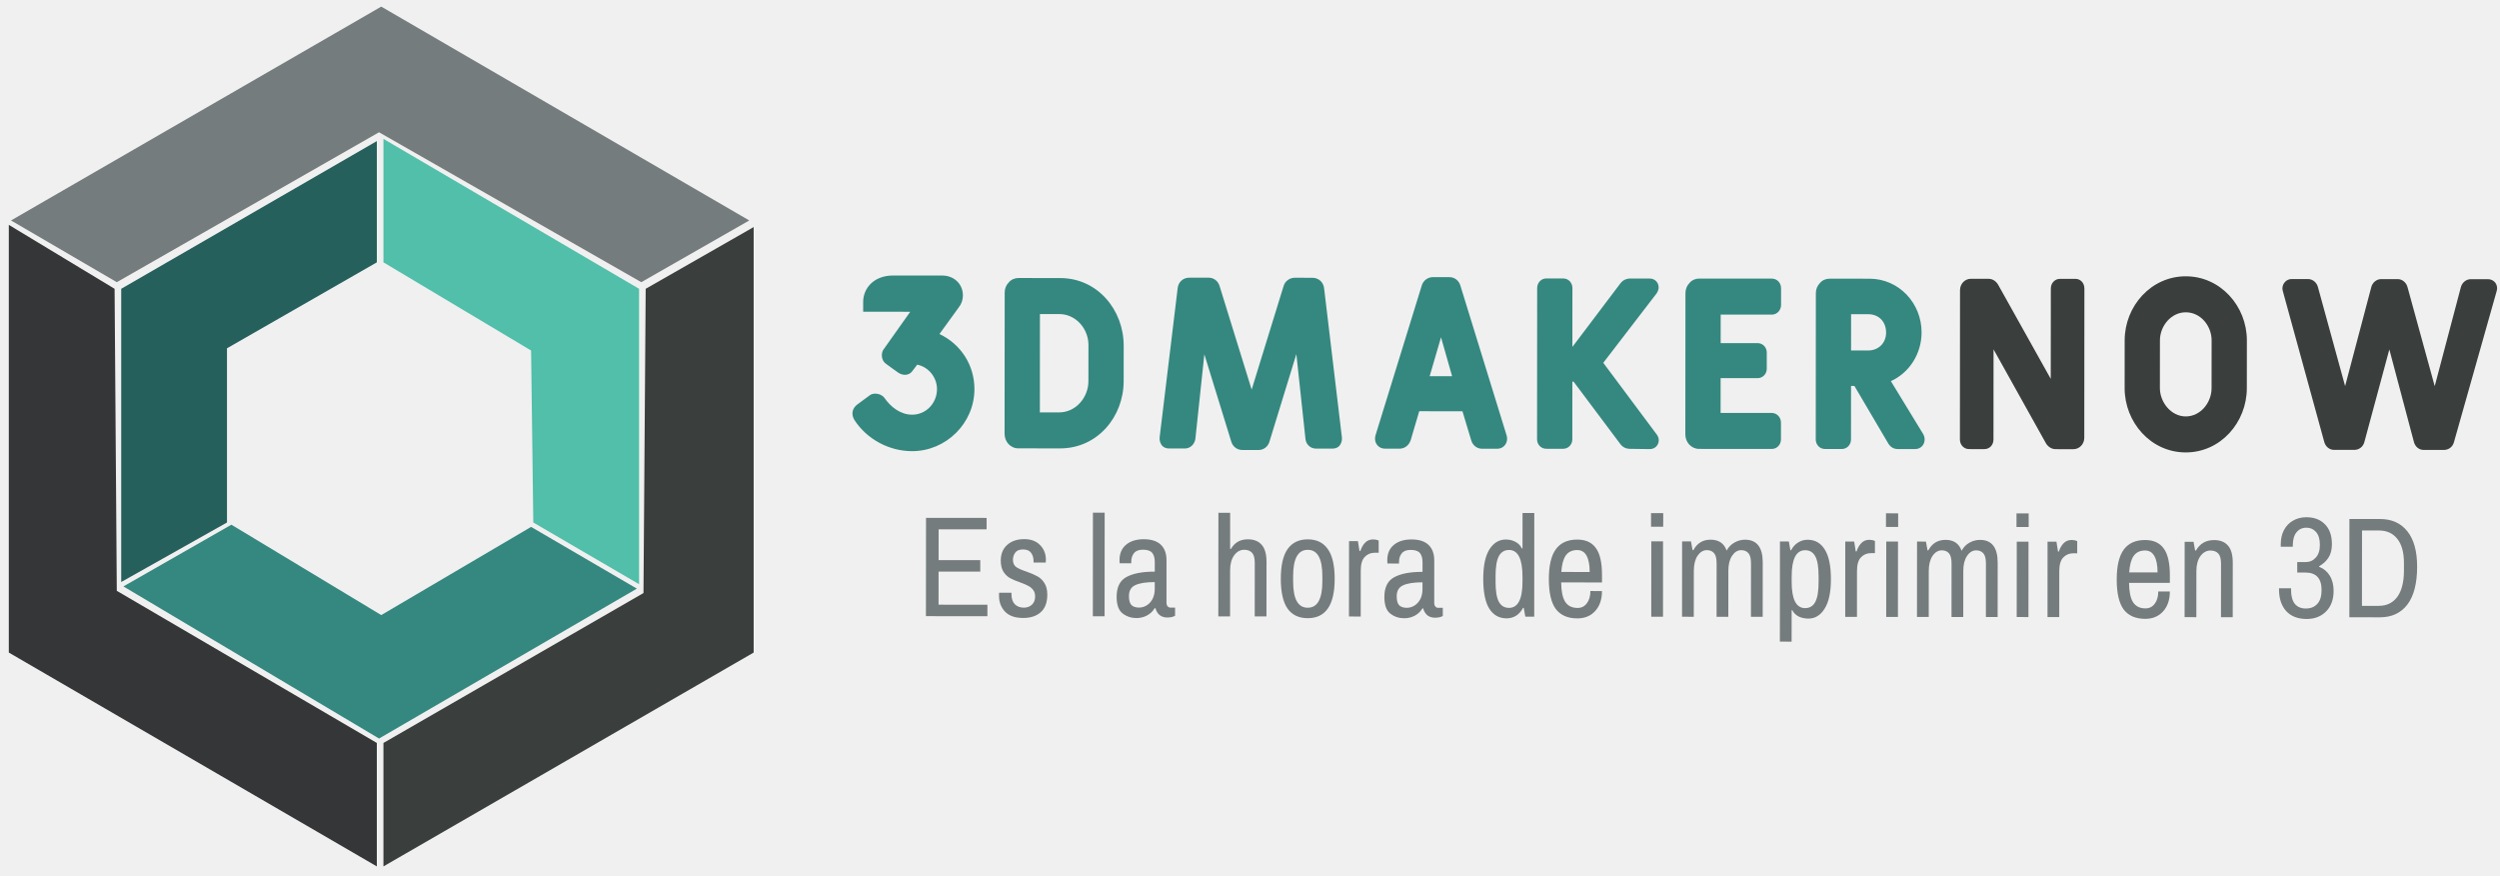
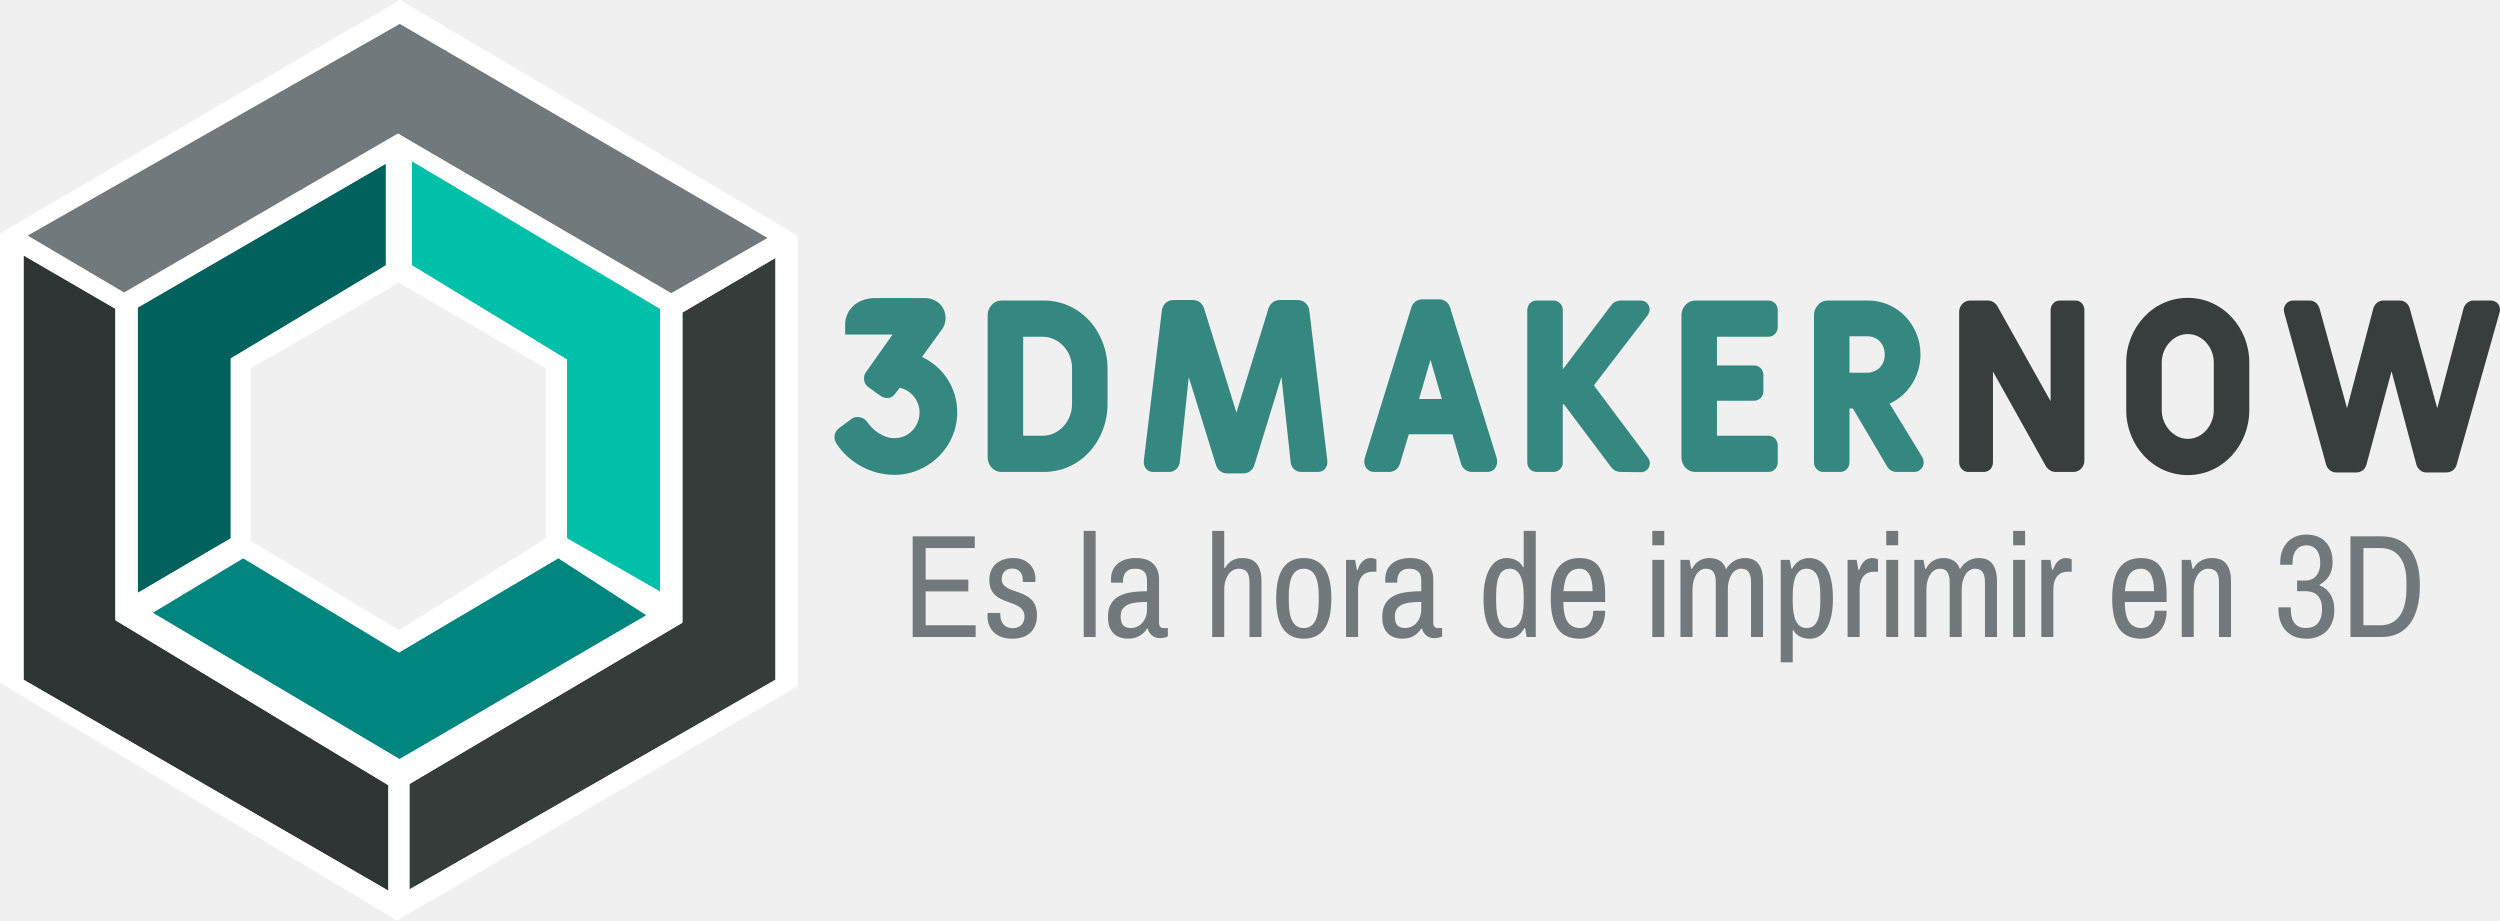
- <svg xmlns="http://www.w3.org/2000/svg" version="1.2" baseProfile="tiny-ps" width="1134" height="397">
-   <style />
-   <path id="3DMakerNow" fill="#35887f" aria-label="3DMakerNow" d="M434.97 139.57c1.32-1.64 1.98-3.5 1.98-5.59 0-5.26-4.16-8.99-9.31-8.99l-22.35-.02c-8.99 0-13.6 6.02-13.6 11.94v4.49l21.36.02-11.95 16.86c-1.32 1.54-1.43 5.04.87 6.69 2.19 1.64 5.8 4.17 5.8 4.17.66.44 1.76.88 2.85.88 1.21 0 2.52-.44 3.51-1.86l2.08-2.74c5.15.99 8.99 5.81 8.98 11.07 0 6.25-4.83 11.62-11.3 11.61-5.26 0-9.75-3.51-12.59-7.68-.99-1.21-2.52-1.86-4.05-1.87-.99 0-1.98.22-2.74.88l-5.49 4.05c-2.19 1.64-2.96 4.27-1.32 7.01 5.69 8.77 15.77 14.15 26.18 14.16 15.34.01 28.28-12.58 28.3-28.14.01-10.85-6.12-20.39-15.87-25zm74.94 17.27c.02-16.33-11.92-30.7-28.79-30.71l-18.96-.02c-1.64 0-3.29.66-4.38 1.97-1.21 1.21-1.87 2.85-1.87 4.6l-.05 64.11c0 3.51 2.62 6.58 6.24 6.58l18.96.02c16.87.01 28.83-14.23 28.84-30.55zm-16.01 16.09c0 7.34-5.71 14.13-13.27 14.13l-8.76-.01.03-44.6 8.77.01c7.56 0 13.25 6.69 13.25 14.03zm64.85 27.45c.66 2.19 2.63 3.73 4.93 3.73l7.45.01c2.31 0 4.28-1.54 4.94-3.84l12.19-39.66 4.14 38.47c.22 2.52 2.3 4.39 4.71 4.39h7.56c1.31.01 2.41-.43 3.18-1.31.76-.98 1.2-2.19 1.1-3.61l-8.06-67.51c-.22-2.96-2.41-5.05-5.37-5.05l-8-.01c-2.3 0-4.38 1.53-5.04 3.73l-14.5 47-14.54-46.92c-.65-2.3-2.63-3.84-4.93-3.84h-8.87c-2.85-.01-5.05 2.07-5.27 5.03l-8.16 67.5c-.11 1.43.33 2.63 1.09 3.62.77.88 1.86 1.31 3.18 1.32h7.23c2.3 0 4.28-1.75 4.72-4.27l4.08-38.46zm103.95-70.82c-.66-2.3-2.63-3.84-4.93-3.84l-7.56-.01c-2.3 0-4.39 1.54-5.05 3.84l-20.98 67.92c-.11.44-.22.88-.22 1.54 0 2.52 1.97 4.49 4.38 4.49l6.79.01c2.3 0 4.28-1.53 5.05-3.94l3.84-13.04 19.62.02 3.93 13.04c.66 2.41 2.63 3.95 4.93 3.95h7.01c2.41.01 4.39-1.97 4.39-4.49 0-.65-.11-1.09-.22-1.53zm-3.76 41.09l-10.19-.01 5.16-17.64zm50.38 32.92c2.3 0 4.17-1.86 4.17-4.27l.02-26.19h.55l21.12 28.18c1.1 1.53 2.63 2.3 4.49 2.3l8.99.12c2.3 0 4.06-1.75 4.06-4.05 0-.88-.33-1.76-.88-2.52l-24.3-32.57 24.24-31.54c.55-.88.88-1.75.88-2.63.01-2.3-1.75-4.06-4.05-4.06l-8.76-.01c-1.87 0-3.51.77-4.61 2.3l-21.61 28.59h-.11l.02-26.52c0-2.52-1.86-4.39-4.16-4.39l-7.67-.01c-2.3 0-4.17 1.86-4.17 4.38l-.05 68.6c0 2.41 1.86 4.28 4.16 4.28zm94.73-60.86c2.3 0 4.16-1.97 4.17-4.38v-7.56c0-2.52-1.86-4.38-4.16-4.39l-32.98-.02c-1.65 0-3.29.65-4.39 1.97-1.2 1.2-1.86 2.85-1.86 4.6l-.06 64.11c0 3.5 2.63 6.57 6.25 6.58l32.98.02c2.3 0 4.17-1.86 4.17-4.38v-7.56c.01-2.41-1.86-4.38-4.16-4.39l-23.23-.01.01-15.78 16.77.01c2.3 0 4.17-1.86 4.17-4.27v-7.34c.01-2.42-1.86-4.28-4.16-4.28l-16.76-.01.01-12.94zm67.93 8.06c.01-13.26-10.28-24.34-23.65-24.35l-18.08-.01c-1.64-.01-3.29.65-4.38 1.96-1.21 1.21-1.87 2.85-1.87 4.61l-.05 66.29c0 2.52 1.86 4.39 4.16 4.39l7.67.01c2.3 0 4.17-1.86 4.17-4.38l.02-24.22h1.53l15.43 26.2c.99 1.54 2.41 2.42 4.27 2.42h7.89c2.41.01 4.28-1.86 4.28-4.38 0-.76-.22-1.64-.66-2.41l-14.66-24.01c8.44-3.83 13.93-12.48 13.93-22.12zm-24.21-8.24c4.93 0 8.11 3.51 8.11 8.33-.01 4.71-3.41 8.11-8.12 8.11l-7.78-.01.01-16.44z" />
-   <path id="3DMakerNow" fill="#3a3e3d" aria-label="3DMakerNow" d="M928.49 201.22c1.09 1.64 2.63 2.52 4.38 2.52l8 .01c2.74 0 4.93-2.3 4.94-5.15l.05-67.72c0-2.52-1.75-4.38-4.05-4.39h-7.02c-2.3 0-4.16 1.86-4.16 4.38l-.04 40.98-23.96-42.86c-1.09-1.65-2.52-2.53-4.38-2.53h-7.89c-2.74-.01-4.93 2.29-4.94 5.14l-.05 67.73c0 2.52 1.86 4.38 4.16 4.38l6.9.01c2.41 0 4.17-1.86 4.17-4.38l.03-40.88zm91.1-46.83c.01-15.45-11.92-29.05-27.7-29.06-15.78-.02-27.74 13.56-27.75 29.02l-.02 21.69c-.01 15.45 11.82 29.16 27.71 29.18 15.89.01 27.73-13.68 27.74-29.13zm-16.02 21.68c0 6.47-4.94 12.82-11.73 12.82-6.69-.01-11.72-6.48-11.72-12.83l.02-21.7c.01-6.47 5.05-12.71 11.74-12.7 6.79 0 11.72 6.25 11.71 12.72zm117.63-49.43c-2.09-.01-3.95 1.53-4.5 3.61l-11.87 44.92-12.35-44.94c-.54-2.08-2.41-3.62-4.38-3.62l-7.56-.01c-2.08 0-3.95 1.53-4.49 3.62l-11.88 44.92-12.34-44.94c-.55-2.09-2.41-3.62-4.49-3.62l-7.45-.01c-2.31 0-4.17 1.97-4.17 4.27 0 .44.11.88.22 1.32l18.79 68.39c.55 1.98 2.3 3.51 4.38 3.51l9.21.01c2.19 0 4.05-1.42 4.6-3.61l11.32-41.96 11.15 41.98c.54 2.08 2.29 3.61 4.38 3.61l9.2.01c2.19 0 4.06-1.42 4.61-3.61l19.34-68.37a4.29 4.29 0 00-.55-3.83c-.76-.99-1.97-1.65-3.28-1.65z" />
-   <path id="Es la hora de imprimir en 3D" fill="#757c7d" aria-label="Es la hora de imprimir en 3D" d="M420.17 279.49l.04-44.59 27.5.02-.01 5.2-21.77-.02-.01 13.98 18.91.01v5.2l-18.92-.01-.01 15.01 22.17.02-.01 5.2-27.89-.02zm44.14.82q-5.52-.01-8.25-2.87-2.73-2.93-2.72-7.15v-1.04q.06-.33.06-.39h5.59v.65q0 3.06 1.56 4.62 1.56 1.49 4.03 1.5 2.21 0 3.64-1.3 1.5-1.37 1.5-3.77 0-1.82-.91-2.99-.91-1.17-2.21-1.82-1.3-.72-3.64-1.57-2.86-.97-4.61-1.95-1.76-.98-2.99-2.86-1.23-1.96-1.23-5.08 0-4.48 2.86-7.08 2.93-2.66 7.81-2.66 4.61.01 7.21 2.74 2.6 2.67 2.6 6.63l-.07 1.24-5.53-.01v-.58q.01-2.28-1.1-3.78-1.1-1.56-3.64-1.56-2.53 0-3.57 1.43t-1.05 3.25q0 2.21 1.5 3.32 1.56 1.04 4.74 2.08 2.93 1.04 4.81 2.08 1.88.98 3.18 3 1.37 2.01 1.36 5.39 0 5.27-2.99 7.93-2.93 2.6-7.94 2.6zm31.6-.76l.04-47h5.33l-.04 47h-5.33zm19.76.8q-3.51-.01-6.24-2.09-2.73-2.08-2.72-7.54 0-6.57 4.42-8.97 4.49-2.47 12.88-2.46v-4.42q0-2.67-1.17-4.1-1.17-1.43-4.22-1.43-2.8 0-4.03 1.56-1.24 1.56-1.24 3.83v.78h-5.27q-.06-.39-.06-1.43 0-4.55 3-7.02 2.99-2.47 7.99-2.47 5.14.01 7.74 2.48 2.6 2.47 2.59 7.09l-.01 19.18q0 1.1.52 1.69.52.58 1.3.58h2.08l-.01 3.71q-1.43.78-3.51.78t-3.51-1.11q-1.36-1.17-1.88-3.12h-.33q-1.3 2.14-3.51 3.31-2.15 1.17-4.81 1.17zm1.24-4.75q1.75 0 3.38-.97t2.67-2.86q1.04-1.95 1.04-4.61v-3.12q-5.85-.01-8.77 1.35-2.93 1.3-2.93 5.01-.01 2.79 1.1 4.03 1.17 1.17 3.51 1.17zm35.94 4l.04-47.01 5.33.01-.01 16.38h.39q2.47-4.35 7.67-4.35 4.1.01 6.24 2.48 2.21 2.4 2.21 7.86l-.02 24.64h-5.33l.02-24.25q0-3.31-1.24-4.62-1.23-1.36-3.57-1.36-2.67-.01-4.55 2.53-1.83 2.53-1.83 6.82l-.02 20.87h-5.33zm40.57.81q-6.05-.01-9.16-4.36-3.06-4.43-3.05-13.53.01-9.1 3.07-13.45 3.12-4.42 9.17-4.42 6.04.01 9.09 4.43 3.12 4.36 3.11 13.46 0 9.1-3.13 13.52-3.06 4.35-9.1 4.35zm0-4.75q6.63.01 6.64-11.89v-2.47q.01-11.9-6.62-11.9-6.63-.01-6.64 11.89v2.47q-.01 11.9 6.62 11.9zm18.72 3.98l.03-34.19h4.03l.71 4.49h.39q.72-2.28 2.15-3.77 1.43-1.49 3.64-1.49 1.37 0 2.53.52v5.52h-1.75q-2.8 0-4.62 1.95-1.76 1.88-1.76 6.11l-.02 20.87-5.33-.01zm25.03.8q-3.51 0-6.24-2.08-2.73-2.09-2.73-7.55.01-6.56 4.43-8.96 4.49-2.47 12.88-2.46v-4.42q0-2.67-1.17-4.1-1.17-1.43-4.22-1.43-2.8-.01-4.03 1.55-1.24 1.56-1.24 3.84v.78l-5.27-.01q-.06-.39-.06-1.43 0-4.55 2.99-7.02 3-2.46 8-2.46 5.14 0 7.74 2.48 2.59 2.47 2.59 7.09l-.01 19.17q-.01 1.11.51 1.69.52.59 1.3.59h2.08v3.71q-1.43.78-3.51.77-2.08 0-3.51-1.1-1.36-1.18-1.88-3.13h-.33q-1.3 2.15-3.51 3.32-2.15 1.16-4.81 1.16zm1.24-4.74q1.75 0 3.38-.97 1.62-.98 2.67-2.86 1.04-1.95 1.04-4.62v-3.12q-5.85 0-8.78 1.36-2.92 1.3-2.92 5-.01 2.8 1.1 4.04 1.17 1.17 3.51 1.17zm45.24 4.78q-5.07 0-7.86-4.43-2.73-4.42-2.72-13.52 0-8.84 2.8-13.33 2.87-4.48 7.42-4.48 2.53.01 4.48 1.11 1.95 1.04 2.79 2.93h.33l.01-16.06 5.33.01-.03 47h-4.04l-.71-3.97h-.32q-1.24 2.34-3.19 3.57-1.95 1.17-4.29 1.17zm1.11-4.75q6.11.01 6.12-11.89v-2.21q.01-12.15-6.1-12.16-3.12 0-4.62 2.79-1.5 2.8-1.5 9.1v2.47q-.01 6.31 1.48 9.11 1.5 2.79 4.62 2.79zm31 4.77q-6.5 0-9.75-4.23-3.18-4.29-3.17-13.65.01-9.17 3.2-13.52 3.18-4.35 9.69-4.35 5.72 0 8.44 3.84 2.8 3.78 2.79 12.23v3.38l-18.53-.02q.06 5.98 1.81 8.78 1.82 2.8 5.66 2.8 2.6 0 4.16-2.08 1.62-2.08 1.63-5.59l5.26.01q0 5.72-3.12 9.1-3.06 3.31-8.07 3.3zm-7.26-21.06l12.87.01q0-4.88-1.43-7.42-1.42-2.53-4.22-2.53-3.44-.01-5.2 2.46-1.69 2.41-2.02 7.48zm40.81 20.31l.02-34.19h5.33l-.02 34.2-5.33-.01zm-.1-40.82v-6.18h5.53l-.01 6.18h-5.52zm14.07 40.83l.03-34.19h4.03l.71 3.97h.39q2.54-4.75 7.81-4.74 5.52 0 7.27 4.94 1.31-2.4 3.52-3.63 2.27-1.3 4.81-1.3 8.06.01 8.05 10.34l-.02 24.64h-5.33l.02-24.25q0-3.32-1.17-4.62-1.16-1.36-3.25-1.37-2.47 0-4.16 2.54-1.69 2.53-1.69 6.82l-.02 20.87-5.33-.01.02-24.24q0-3.32-1.17-4.62-1.17-1.37-3.25-1.37-2.47 0-4.22 2.53-1.7 2.54-1.7 6.83l-.02 20.87-5.33-.01zm44.39 11.28l.04-45.44 4.03.01.71 3.96h.33q1.23-2.34 3.19-3.51 1.95-1.23 4.29-1.23 5.07.01 7.79 4.43 2.8 4.42 2.79 13.52-.01 8.84-2.87 13.33-2.8 4.48-7.35 4.48-2.47 0-4.49-.98-1.95-1.04-2.79-2.8h-.32l-.02 14.24-5.33-.01zm11.46-15.2q3.12 0 4.61-2.79 1.5-2.8 1.51-9.1v-2.47q0-6.31-1.49-9.1-1.49-2.8-4.61-2.8-6.11-.01-6.12 11.89v2.47q-.01 11.9 6.1 11.9zm18.2 3.98l.02-34.19h4.03l.72 4.49h.39q.71-2.28 2.14-3.77 1.43-1.5 3.65-1.5 1.36.01 2.53.53v5.52h-1.76q-2.79 0-4.62 1.95-1.75 1.88-1.76 6.11l-.01 20.86h-5.33zm18.59.02l.03-34.2 5.33.01-.03 34.19h-5.33zm-.1-40.83l.01-6.18 5.52.01v6.17h-5.53zm14.07 40.84l.03-34.2 4.03.01.71 3.96h.39q2.54-4.74 7.81-4.74 5.52.01 7.28 4.95 1.3-2.41 3.51-3.64 2.28-1.3 4.81-1.3 8.06.01 8.05 10.35l-.02 24.64-5.33-.01.02-24.25q.01-3.31-1.16-4.61-1.17-1.37-3.25-1.37-2.47 0-4.17 2.53-1.69 2.53-1.69 6.83l-.02 20.86h-5.33l.02-24.25q0-3.31-1.17-4.62-1.16-1.36-3.25-1.36-2.47-.01-4.22 2.53-1.69 2.53-1.7 6.82l-.01 20.87h-5.34zm45.25.03l.03-34.19h5.33l-.03 34.2-5.33-.01zm-.1-40.82l.01-6.18 5.52.01v6.17h-5.53zm14.08 40.83l.02-34.19h4.03l.72 4.49h.39q.71-2.28 2.14-3.77 1.44-1.49 3.65-1.49 1.36 0 2.53.52v5.53l-1.76-.01q-2.79 0-4.62 1.95-1.75 1.88-1.76 6.11l-.01 20.87-5.33-.01zm44.33.82q-6.5-.01-9.75-4.23-3.18-4.3-3.17-13.66.01-9.17 3.19-13.52 3.19-4.35 9.69-4.35 5.72.01 8.45 3.85 2.79 3.77 2.79 12.22l-.01 3.38-18.52-.01q.06 5.98 1.81 8.77 1.82 2.8 5.65 2.8 2.6.01 4.17-2.07 1.62-2.08 1.63-5.59h5.26q0 5.72-3.13 9.1-3.05 3.31-8.06 3.31zm-7.26-21.07l12.87.01q0-4.88-1.43-7.41-1.42-2.54-4.22-2.54-3.45 0-5.2 2.47-1.69 2.4-2.02 7.47zm25.14 20.3l.03-34.19h4.03l.71 3.97h.39q2.67-4.75 8.26-4.74 4.09 0 6.24 2.47 2.2 2.41 2.2 7.87l-.02 24.64h-5.33l.02-24.25q0-3.32-1.23-4.62-1.24-1.37-3.58-1.37-2.66 0-4.55 2.53-1.82 2.54-1.82 6.83l-.02 20.87-5.33-.01zm55.38.83q-5.98-.01-9.29-3.59-3.25-3.64-3.24-9.82v-.52l5.46.01v.71q0 4.16 1.68 6.31 1.76 2.15 5.01 2.15 3.31 0 5.2-2.08 1.95-2.07 1.96-6.3 0-7.93-7.34-7.94h-3.71v-4.75l3.84.01q2.73 0 4.55-2.01 1.89-2.02 1.89-5.79 0-3.9-1.75-5.85-1.69-1.95-4.35-1.95-2.8-.01-4.49 2.07-1.69 2.02-1.7 5.98v.59l-5.46-.01v-1.17q.01-3.64 1.44-6.37 1.5-2.79 4.1-4.28 2.67-1.56 6.05-1.56 5.33 0 8.44 3.19 3.19 3.19 3.18 9.04 0 3.71-1.56 6.11-1.5 2.34-4.23 3.9v.26q2.99 1.11 4.74 3.9 1.82 2.8 1.82 7.02-.01 5.86-3.39 9.3-3.39 3.44-8.85 3.44zm19.38-.77l.03-44.59 13.85.01q7.99 0 12.41 5.53 4.48 5.53 4.47 16.13-.01 11.31-4.43 17.16-4.43 5.78-12.49 5.77l-13.84-.01zm5.72-5.19h7.61q5.39.01 8.39-4.02 3.05-4.1 3.06-12.09v-3.25q.01-7.28-3.04-11.06-2.99-3.77-8.39-3.77l-7.6-.01-.03 34.2z" />
-   <path id="Shape 2" d="M4 102l48 29 1 137 118 69v56L4 296V102z" fill="#343638" />
-   <path id="Shape 2" d="M174 337v56l168-97V103l-49 28-1 138-118 68z" fill="#3a3e3d" />
-   <path id="Shape 2" d="M174 63v56l67 40 1 78 48 28V131L174 63z" fill="#51bfa9" />
-   <path id="Shape 2" d="M55 131v133l48-27v-79.01L171 119V64L55 131z" fill="#25605c" />
-   <path id="Shape 1" d="M5 100l48 28 119-68 119 68 49-28L173 3 5 100z" fill="#757c7d" />
-   <path id="Shape 2" d="M56 266l49-28 68 41 68-40 48 28-117 68-116-69z" fill="#35887f" />
+ <svg xmlns="http://www.w3.org/2000/svg" width="503.732" height="185.467">
+   <path fill="#00867E" d="M130.25 123.967l-49.75 29-49.75-29.5 18.25-11 31.38 19 32.12-19z" />
+   <path fill="#353C3A" d="M156.25 51.967v85l-73.75 42.25v-21.25l55-32.5v-62.5z" />
+   <path fill="#00C0AA" d="M133 62.217v57l-18.75-10.75v-36l-31.25-19v-21z" />
+   <path fill="#00615D" d="M77.75 32.967v20.5L46.5 72.217v36.25l-18.75 11v-57.5z" />
+   <path fill="#2F3435" d="M78.25 158.217v21.25l-73.5-42.5v-85.5l18.5 10.75v62.75z" />
+   <path fill="#72797C" d="M154.71 47.947l-19.46 11.15-55.07-32.17L25 58.967l-19.48-11.5 75.03-42.68z" />
+   <path fill="#FFF" d="M80 185.467c-.04 0-80-47.84-80-47.93v-90.48c0-.09 80.55-47.1 80.62-47.06 0 0 80.13 47.46 80.13 47.55v90.67c0 .09-80.71 47.25-80.75 47.25zm-75.25-48.5l73.5 42.5v-21.25l-55-33.25v-62.75l-18.5-10.75v85.5zm151.5 0v-85l-18.75 11v62.5l-55 32.5v21.25l73.75-42.25zm-21-77.87l19.46-11.15-74.16-43.16-75.03 42.68L25 58.967l55.18-32.04 55.07 32.17zm-2.25 60.12v-57l-50-29.75v21l31.25 19v36l18.75 10.75zm-52.5 33.75l49.75-29-17.75-11.5-32.12 19-31.38-19-18.25 11 49.75 29.5zm29.5-44.5v-34.25l-29.62-17.25-29.88 17.25v34.75l29.88 18 29.62-18.5zm-32.25-55v-20.5l-50 29v57.5l18.75-11v-36.25l31.25-18.75z" />
+   <g>
+     <path fill="#35887F" d="M185.775 71.919c4.361 2.058 7.104 6.321 7.104 11.171 0 6.957-5.782 12.592-12.641 12.592-4.654 0-9.162-2.4-11.71-6.32-.735-1.225-.392-2.401.588-3.136l2.45-1.813c.343-.294.784-.392 1.225-.392.686 0 1.372.294 1.813.833 1.274 1.862 3.283 3.43 5.634 3.43 2.891 0 5.047-2.401 5.047-5.193 0-2.352-1.715-4.508-4.018-4.949l-.931 1.225c-.441.637-1.029.833-1.568.833-.49 0-.98-.196-1.274-.392 0 0-1.617-1.127-2.597-1.862-1.029-.735-.98-2.303-.392-2.989l5.341-7.545h-9.554v-2.009c0-2.646 2.058-5.341 6.075-5.341h9.995c2.303 0 4.165 1.666 4.165 4.018 0 .931-.294 1.764-.882 2.499l-3.87 5.34zM223.161 81.425c0 7.3-5.341 13.67-12.886 13.67h-8.476c-1.617 0-2.793-1.372-2.793-2.939V63.492c0-.784.294-1.519.833-2.058.49-.588 1.225-.882 1.96-.882h8.476c7.545 0 12.886 6.418 12.886 13.719v7.154zm-7.153-7.3c0-3.283-2.548-6.271-5.929-6.271h-3.92v19.941h3.92c3.381 0 5.929-3.038 5.929-6.321v-7.349zM239.528 75.986l-1.813 17.197c-.196 1.127-1.078 1.911-2.107 1.911h-3.233c-.588 0-1.078-.196-1.421-.588a2.28 2.28 0 01-.49-1.617l3.626-30.181c.098-1.323 1.078-2.254 2.352-2.254h3.969c1.029 0 1.911.686 2.205 1.715l6.517 20.97L255.6 62.12a2.368 2.368 0 012.254-1.666h3.577c1.322 0 2.303.931 2.4 2.254l3.626 30.181a2.28 2.28 0 01-.49 1.617c-.343.392-.833.588-1.421.588h-3.381a2.128 2.128 0 01-2.106-1.96l-1.862-17.197-5.438 17.736c-.294 1.029-1.176 1.715-2.204 1.715h-3.332c-1.029 0-1.911-.686-2.205-1.666l-5.49-17.736zM301.607 92.4c.05.195.05.392.05.686 0 1.127-.833 2.009-1.96 2.009h-3.087c-1.078 0-1.96-.686-2.254-1.764l-1.715-5.831h-8.771l-1.764 5.831c-.294 1.078-1.176 1.764-2.205 1.764h-3.037c-1.127 0-1.96-.882-1.96-2.009 0-.294 0-.49.049-.686l9.407-30.378c.294-1.029 1.176-1.715 2.254-1.715h3.332c1.077 0 1.959.686 2.253 1.715l9.408 30.378zm-13.376-19.892l-2.303 7.888h4.606l-2.303-7.888zM309.597 95.095c-1.029 0-1.862-.833-1.862-1.911V62.512c0-1.126.833-1.959 1.862-1.959h3.43c1.029 0 1.862.833 1.862 1.959V74.37h.049l9.652-12.788c.489-.686 1.225-1.029 2.058-1.029h3.919c1.029 0 1.813.784 1.813 1.813 0 .392-.147.784-.393 1.176l-10.827 14.11 10.877 14.552c.245.343.392.734.392 1.127a1.78 1.78 0 01-1.813 1.813l-4.018-.049c-.833 0-1.52-.343-2.009-1.029l-9.457-12.592h-.244v11.71c0 1.078-.833 1.911-1.862 1.911h-3.429zM345.954 67.853v5.781h7.496c1.028 0 1.861.833 1.861 1.911v3.283c0 1.078-.833 1.911-1.861 1.911h-7.496v7.056h10.387c1.029 0 1.862.882 1.862 1.959v3.381c0 1.127-.833 1.96-1.862 1.96h-14.748c-1.616 0-2.793-1.372-2.793-2.939V63.492c0-.784.294-1.519.833-2.058.49-.588 1.226-.882 1.96-.882h14.748c1.029 0 1.862.833 1.862 1.959v3.381c0 1.078-.833 1.96-1.862 1.96h-10.387zM380.743 81.327l6.565 10.73c.196.344.294.735.294 1.078 0 1.127-.833 1.96-1.91 1.96h-3.528c-.833 0-1.47-.392-1.91-1.078l-6.909-11.71h-.686v10.828c0 1.127-.833 1.96-1.862 1.96h-3.43c-1.028 0-1.861-.833-1.861-1.96V63.492c0-.784.294-1.519.833-2.058.489-.588 1.225-.882 1.96-.882h8.084c5.978 0 10.583 4.948 10.583 10.877 0 4.312-2.45 8.183-6.223 9.898zm-8.084-13.572v7.35h3.479c2.106 0 3.626-1.519 3.626-3.626 0-2.156-1.421-3.724-3.626-3.724h-3.479z" />
+     <path fill="#383E3D" d="M401.568 74.859v18.275c0 1.127-.783 1.96-1.861 1.96h-3.087c-1.029 0-1.862-.833-1.862-1.96V62.855c0-1.274.98-2.303 2.205-2.303h3.528c.833 0 1.47.392 1.959 1.127l10.73 19.157V62.512c0-1.126.833-1.959 1.862-1.959h3.136c1.028 0 1.813.833 1.813 1.959v30.28c0 1.273-.979 2.303-2.205 2.303h-3.576c-.784 0-1.47-.392-1.96-1.127l-10.682-19.109zM453.214 82.699c0 6.909-5.292 13.033-12.396 13.033s-12.396-6.124-12.396-13.033v-9.701c0-6.909 5.34-12.984 12.396-12.984s12.396 6.075 12.396 12.984v9.701zm-7.154-9.701c0-2.891-2.204-5.684-5.242-5.684-2.988 0-5.242 2.793-5.242 5.684v9.701c0 2.842 2.254 5.732 5.242 5.732 3.038 0 5.242-2.842 5.242-5.732v-9.701zM501.918 60.553a1.88 1.88 0 011.47.735c.343.49.44 1.127.245 1.715l-8.624 30.574a2.092 2.092 0 01-2.058 1.616h-4.115c-.882 0-1.715-.686-1.96-1.616l-4.998-18.766-5.046 18.766a2.094 2.094 0 01-2.059 1.616h-4.115c-.882 0-1.715-.686-1.96-1.567l-8.427-30.574a2.413 2.413 0 01-.099-.588c0-1.029.833-1.911 1.862-1.911h3.381c.882 0 1.715.686 1.959 1.617l5.537 20.088 5.291-20.088c.245-.931 1.078-1.617 2.01-1.617h3.38c.882 0 1.715.686 1.96 1.617l5.537 20.088 5.291-20.088c.245-.931 1.078-1.617 2.009-1.617h3.529z" />
+   </g>
+   <g fill="#72797C">
+     <path d="M183.897 128.351V108.07h12.515v2.367h-9.902v6.352h8.604v2.367h-8.604v6.828h10.076v2.367h-12.689zM204.179 112.442c.722 0 1.359.113 1.913.34.554.226 1.02.534 1.4.924.38.39.667.842.859 1.356a4.66 4.66 0 01.275 1.978 3.92 3.92 0 00-.015.225h-2.512v-.26c0-.299-.034-.595-.101-.889a2.106 2.106 0 00-.354-.786c-.168-.231-.39-.416-.664-.556s-.619-.21-1.032-.21c-.433 0-.784.072-1.054.217s-.483.322-.643.534a1.828 1.828 0 00-.325.693c-.058.25-.086.48-.086.692 0 .424.101.772.303 1.047s.469.508.801.7c.332.192.712.36 1.14.505s.864.299 1.307.462c.442.164.878.354 1.306.57s.809.496 1.141.837c.332.342.599.763.801 1.264.202.5.303 1.111.303 1.833 0 .837-.125 1.557-.375 2.158a3.963 3.963 0 01-1.04 1.486 4.142 4.142 0 01-1.573.859 6.819 6.819 0 01-1.978.274c-.895 0-1.66-.128-2.295-.383s-1.153-.597-1.552-1.024a4.083 4.083 0 01-.881-1.458 5.112 5.112 0 01-.281-1.683c0-.201.004-.354.014-.454.01-.102.015-.166.015-.195h2.555v.304c0 .49.065.909.195 1.256s.31.633.541.858c.231.227.5.393.809.498.308.106.64.159.996.159.317 0 .616-.048.895-.145a2.103 2.103 0 001.256-1.169c.125-.289.188-.621.188-.996 0-.491-.101-.896-.303-1.213s-.469-.585-.801-.801a5.783 5.783 0 00-1.133-.563c-.424-.158-.859-.319-1.307-.483a12.593 12.593 0 01-1.306-.563c-.424-.212-.801-.479-1.133-.802s-.599-.722-.801-1.198-.303-1.061-.303-1.754c0-.692.113-1.313.339-1.862a3.775 3.775 0 01.975-1.393c.423-.38.931-.674 1.523-.881s1.257-.308 1.998-.308zM220.765 128.351h-2.411v-21.379h2.411v21.379zM228.849 112.442c1.568 0 2.743.383 3.522 1.148.78.765 1.169 1.835 1.169 3.212v8.719c0 .365.086.628.26.786a.834.834 0 00.577.238h.938v1.689c-.135.077-.337.153-.606.23s-.602.116-.996.116c-.635 0-1.165-.176-1.588-.527-.424-.352-.712-.815-.866-1.393h-.145a4.251 4.251 0 01-1.581 1.501c-.65.355-1.384.534-2.202.534a5.74 5.74 0 01-.837-.065c-.298-.043-.599-.12-.902-.23s-.597-.27-.88-.477a3.14 3.14 0 01-.751-.794c-.216-.322-.39-.715-.52-1.177s-.195-1.005-.195-1.631c0-1.068.197-1.941.592-2.62s.943-1.208 1.646-1.588 1.535-.64 2.498-.779a21.8 21.8 0 013.132-.21v-2.006c0-.376-.034-.717-.101-1.025a1.84 1.84 0 00-.375-.794 1.814 1.814 0 00-.75-.52c-.317-.125-.727-.188-1.227-.188-.462 0-.844.072-1.147.217a1.976 1.976 0 00-.729.57c-.183.235-.313.5-.39.794a3.48 3.48 0 00-.116.888v.346h-2.396a1.21 1.21 0 01-.029-.273v-.361c0-.712.123-1.34.368-1.884a3.67 3.67 0 011.032-1.357c.443-.36.97-.632 1.581-.815a7.036 7.036 0 012.014-.274zm2.266 8.85c-.789 0-1.508.036-2.158.108-.649.071-1.208.214-1.674.426s-.83.505-1.09.88c-.26.376-.39.866-.39 1.473 0 .886.178 1.501.534 1.848s.876.52 1.559.52c.385 0 .768-.079 1.148-.238.38-.158.724-.396 1.032-.714a3.65 3.65 0 00.751-1.198c.192-.481.289-1.044.289-1.689v-1.416zM246.677 114.421h.173c.404-.693.893-1.196 1.465-1.509.573-.313 1.249-.47 2.028-.47.587 0 1.116.082 1.588.246.471.163.873.433 1.205.809.332.375.589.861.772 1.457.183.598.274 1.328.274 2.194v11.202h-2.426v-11.028c0-.539-.053-.984-.158-1.336-.106-.351-.255-.63-.448-.837a1.54 1.54 0 00-.693-.433 3.07 3.07 0 00-.895-.123 2.23 2.23 0 00-1.097.289 2.838 2.838 0 00-.917.837c-.265.366-.477.813-.635 1.343s-.238 1.131-.238 1.804v9.484h-2.425v-21.379h2.425v7.45zM262.699 112.442c1.819 0 3.2.66 4.143 1.979.943 1.318 1.415 3.368 1.415 6.149 0 2.791-.472 4.843-1.415 6.156-.942 1.313-2.323 1.971-4.143 1.971-1.818 0-3.2-.657-4.143-1.971-.943-1.313-1.415-3.365-1.415-6.156 0-2.781.472-4.831 1.415-6.149.943-1.318 2.325-1.979 4.143-1.979zm0 2.152c-1.021 0-1.778.452-2.273 1.356-.496.905-.743 2.257-.743 4.057v1.141c0 1.79.247 3.138.743 4.042.495.904 1.253 1.356 2.273 1.356 1.011 0 1.766-.452 2.267-1.356.5-.904.75-2.252.75-4.042v-1.141c0-1.8-.25-3.151-.75-4.057-.501-.904-1.256-1.356-2.267-1.356zM276.183 112.442c.164 0 .313.015.447.044.135.028.255.058.361.086l.347.116v2.512h-.809c-.385 0-.751.063-1.098.188-.346.125-.651.33-.916.613-.265.284-.477.659-.636 1.126-.158.467-.237 1.047-.237 1.739v9.484h-2.426v-15.547h1.833l.332 2.035h.174c.096-.298.217-.589.36-.873.145-.284.322-.539.534-.766.212-.226.46-.408.744-.548.285-.138.615-.209.99-.209zM284.107 112.442c1.568 0 2.743.383 3.522 1.148.779.765 1.169 1.835 1.169 3.212v8.719c0 .365.087.628.26.786a.836.836 0 00.578.238h.938v1.689a2.938 2.938 0 01-.606.23 3.68 3.68 0 01-.996.116c-.636 0-1.165-.176-1.588-.527-.424-.352-.713-.815-.866-1.393h-.145a4.251 4.251 0 01-1.581 1.501c-.649.355-1.383.534-2.201.534a5.74 5.74 0 01-.837-.065c-.299-.043-.6-.12-.902-.23s-.597-.27-.881-.477a3.136 3.136 0 01-.75-.794 4.095 4.095 0 01-.521-1.177c-.13-.462-.194-1.005-.194-1.631 0-1.068.197-1.941.592-2.62s.943-1.208 1.646-1.588 1.535-.64 2.497-.779c.963-.14 2.007-.21 3.133-.21v-2.006c0-.376-.034-.717-.101-1.025a1.853 1.853 0 00-.376-.794 1.814 1.814 0 00-.75-.52c-.318-.125-.728-.188-1.228-.188-.462 0-.845.072-1.147.217a1.976 1.976 0 00-.729.57c-.183.235-.313.5-.39.794a3.48 3.48 0 00-.115.888v.346h-2.396a1.21 1.21 0 01-.028-.273v-.361c0-.712.122-1.34.368-1.884a3.66 3.66 0 011.032-1.357c.442-.36.969-.632 1.58-.815a7.029 7.029 0 012.013-.274zm2.267 8.85c-.789 0-1.509.036-2.158.108-.649.071-1.208.214-1.675.426s-.829.505-1.09.88c-.26.376-.39.866-.39 1.473 0 .886.179 1.501.534 1.848.356.347.876.52 1.56.52.385 0 .767-.079 1.147-.238.38-.158.724-.396 1.032-.714.308-.318.558-.717.75-1.198s.289-1.044.289-1.689v-1.416zM309.441 128.351h-1.833l-.317-1.805h-.159c-.366.722-.842 1.261-1.429 1.617a3.726 3.726 0 01-1.964.534c-.741 0-1.41-.157-2.006-.47-.598-.313-1.104-.801-1.523-1.465s-.738-1.509-.96-2.533c-.222-1.025-.332-2.254-.332-3.688 0-1.405.123-2.617.368-3.638.245-1.02.577-1.859.996-2.519s.909-1.148 1.473-1.466a3.636 3.636 0 011.812-.477c.751 0 1.422.162 2.014.484s1.022.771 1.292 1.35h.145v-7.305h2.425v21.381zm-5.211-13.757c-.462 0-.866.101-1.213.303s-.635.521-.866.953c-.23.433-.404.994-.52 1.682-.115.688-.173 1.514-.173 2.476v1.141c0 .962.058 1.785.173 2.469.115.683.289 1.241.52 1.674.231.434.52.751.866.953s.751.303 1.213.303c.942 0 1.643-.452 2.101-1.356.456-.904.686-2.252.686-4.042v-1.011c0-3.698-.929-5.545-2.787-5.545zM318.305 112.442c.847 0 1.593.138 2.237.412s1.179.705 1.603 1.292c.423.587.743 1.342.96 2.266s.324 2.036.324 3.335v1.545h-8.43c.01 1.81.291 3.137.845 3.983.553.848 1.402 1.271 2.548 1.271.385 0 .738-.079 1.061-.238.322-.158.602-.39.837-.692.236-.304.419-.672.549-1.104s.195-.919.195-1.458h2.396c0 .876-.122 1.663-.368 2.36-.245.698-.592 1.29-1.039 1.775a4.512 4.512 0 01-1.609 1.119c-.626.26-1.318.39-2.079.39-.962 0-1.809-.151-2.54-.455-.731-.303-1.345-.784-1.841-1.443s-.868-1.501-1.118-2.526c-.251-1.024-.376-2.259-.376-3.702 0-2.781.488-4.831 1.466-6.149.974-1.32 2.434-1.981 4.379-1.981zm0 2.152c-.539 0-1.003.097-1.394.289-.39.192-.714.479-.974.858-.26.381-.462.852-.606 1.415a11.64 11.64 0 00-.304 1.97h5.861c0-1.491-.219-2.619-.657-3.385-.437-.764-1.08-1.147-1.926-1.147zM335.338 109.873h-2.41v-2.901h2.41v2.901zm0 18.478h-2.41v-15.547h2.41v15.547zM351.578 112.442c.549 0 1.047.082 1.494.246.447.163.832.433 1.154.809.323.375.573.861.751 1.457.178.598.268 1.328.268 2.194v11.202h-2.426v-11.028c0-.539-.05-.984-.151-1.336-.101-.351-.243-.63-.426-.837s-.395-.352-.635-.433a2.453 2.453 0 00-.794-.123c-.366 0-.71.097-1.032.289a2.71 2.71 0 00-.852.837c-.246.366-.438.813-.578 1.343s-.209 1.131-.209 1.804v9.484h-2.425v-11.028c0-.539-.051-.984-.152-1.336-.101-.351-.24-.63-.418-.837a1.417 1.417 0 00-.636-.433 2.51 2.51 0 00-.801-.123c-.366 0-.71.097-1.032.289s-.606.472-.852.837c-.245.366-.44.813-.585 1.343s-.216 1.131-.216 1.804v9.484h-2.426v-15.547h1.833l.332 1.79h.174c.413-.77.921-1.321 1.522-1.653s1.277-.498 2.028-.498c.76 0 1.432.176 2.014.527s1.013.927 1.292 1.725c.424-.74.972-1.301 1.646-1.682a4.302 4.302 0 012.138-.57zM364.513 112.442c.731 0 1.396.159 1.992.477s1.102.809 1.516 1.473c.413.664.733 1.509.96 2.533.226 1.025.339 2.25.339 3.674 0 1.415-.12 2.633-.36 3.652-.241 1.021-.57 1.86-.989 2.519-.419.66-.909 1.146-1.473 1.458a3.67 3.67 0 01-1.812.47c-.76 0-1.437-.149-2.028-.447-.592-.299-1.022-.723-1.292-1.271h-.144v6.481h-2.426v-20.657h1.833l.332 1.79h.145c.366-.702.845-1.236 1.437-1.603a3.677 3.677 0 011.97-.549zm-.52 2.152c-.934 0-1.629.452-2.086 1.356-.458.905-.686 2.257-.686 4.057v1.141c0 1.79.228 3.138.686 4.042.457.904 1.152 1.356 2.086 1.356.462 0 .868-.101 1.22-.303.351-.202.642-.52.873-.953.23-.433.404-.991.52-1.674.115-.684.173-1.507.173-2.469v-1.141c0-.962-.058-1.787-.173-2.476-.115-.688-.289-1.249-.52-1.682-.231-.433-.522-.751-.873-.953a2.415 2.415 0 00-1.22-.301zM377.244 112.442c.164 0 .313.015.447.044.135.028.255.058.361.086l.347.116v2.512h-.809c-.385 0-.751.063-1.098.188-.346.125-.651.33-.916.613-.265.284-.477.659-.636 1.126-.158.467-.237 1.047-.237 1.739v9.484h-2.426v-15.547h1.833l.332 2.035h.174c.096-.298.217-.589.36-.873.145-.284.322-.539.534-.766.212-.226.46-.408.744-.548.285-.138.615-.209.99-.209zM382.47 109.873h-2.41v-2.901h2.41v2.901zm0 18.478h-2.41v-15.547h2.41v15.547zM398.71 112.442c.549 0 1.047.082 1.494.246.447.163.832.433 1.154.809.323.375.573.861.751 1.457.178.598.268 1.328.268 2.194v11.202h-2.426v-11.028c0-.539-.05-.984-.151-1.336-.101-.351-.243-.63-.426-.837s-.395-.352-.635-.433a2.453 2.453 0 00-.794-.123c-.366 0-.71.097-1.032.289a2.71 2.71 0 00-.852.837c-.246.366-.438.813-.578 1.343s-.209 1.131-.209 1.804v9.484h-2.425v-11.028c0-.539-.051-.984-.152-1.336-.101-.351-.24-.63-.418-.837a1.417 1.417 0 00-.636-.433 2.51 2.51 0 00-.801-.123c-.366 0-.71.097-1.032.289s-.606.472-.852.837c-.245.366-.44.813-.585 1.343s-.216 1.131-.216 1.804v9.484h-2.426v-15.547h1.833l.332 1.79h.174c.413-.77.921-1.321 1.522-1.653s1.277-.498 2.028-.498c.76 0 1.432.176 2.014.527s1.013.927 1.292 1.725c.424-.74.972-1.301 1.646-1.682a4.302 4.302 0 012.138-.57zM408.049 109.873h-2.41v-2.901h2.41v2.901zm0 18.478h-2.41v-15.547h2.41v15.547zM416.277 112.442c.164 0 .313.015.447.044.135.028.255.058.361.086l.347.116v2.512h-.809c-.385 0-.751.063-1.098.188-.346.125-.651.33-.916.613-.265.284-.477.659-.636 1.126-.158.467-.237 1.047-.237 1.739v9.484h-2.426v-15.547h1.833l.332 2.035h.174c.096-.298.217-.589.36-.873.145-.284.322-.539.534-.766.212-.226.46-.408.744-.548.285-.138.615-.209.99-.209zM431.435 112.442c.847 0 1.593.138 2.237.412s1.179.705 1.603 1.292c.423.587.743 1.342.96 2.266s.324 2.036.324 3.335v1.545h-8.43c.01 1.81.291 3.137.845 3.983.553.848 1.402 1.271 2.548 1.271.385 0 .738-.079 1.061-.238.322-.158.602-.39.837-.692.236-.304.419-.672.549-1.104s.195-.919.195-1.458h2.396c0 .876-.122 1.663-.368 2.36-.245.698-.592 1.29-1.039 1.775a4.512 4.512 0 01-1.609 1.119c-.626.26-1.318.39-2.079.39-.962 0-1.809-.151-2.54-.455-.731-.303-1.345-.784-1.841-1.443s-.868-1.501-1.118-2.526c-.251-1.024-.376-2.259-.376-3.702 0-2.781.488-4.831 1.466-6.149.974-1.32 2.434-1.981 4.379-1.981zm0 2.152c-.539 0-1.003.097-1.394.289-.39.192-.714.479-.974.858-.26.381-.462.852-.606 1.415a11.64 11.64 0 00-.304 1.97h5.861c0-1.491-.219-2.619-.657-3.385-.437-.764-1.08-1.147-1.926-1.147zM445.696 112.442c.587 0 1.116.082 1.588.246.472.163.873.433 1.205.809.332.375.59.861.772 1.457.183.598.274 1.328.274 2.194v11.202h-2.425v-11.028c0-.539-.054-.984-.159-1.336-.105-.351-.255-.63-.447-.837s-.424-.352-.693-.433a3.064 3.064 0 00-.895-.123c-.385 0-.751.097-1.098.289a2.845 2.845 0 00-.916.837 4.454 4.454 0 00-.636 1.343c-.158.529-.237 1.131-.237 1.804v9.484h-2.426v-15.547h1.833l.332 1.79h.174c.433-.77.972-1.321 1.616-1.653s1.359-.498 2.138-.498zM464.708 107.708c.789 0 1.509.12 2.158.361a4.56 4.56 0 011.675 1.067c.467.472.827 1.054 1.083 1.747.255.693.382 1.492.382 2.396 0 .597-.067 1.128-.202 1.595s-.319.883-.556 1.249c-.235.365-.515.688-.837.967s-.671.524-1.047.736v.115a4.31 4.31 0 012.136 1.718c.27.414.479.891.628 1.43s.224 1.146.224 1.818c0 .905-.137 1.716-.411 2.433s-.657 1.323-1.147 1.819c-.491.495-1.078.875-1.762 1.14s-1.429.397-2.237.397c-.924 0-1.742-.145-2.454-.434a4.874 4.874 0 01-1.797-1.227 5.176 5.176 0 01-1.098-1.92c-.245-.751-.367-1.588-.367-2.512v-.231h2.497v.332c0 1.261.257 2.216.772 2.866.515.649 1.272.974 2.273.974.48 0 .921-.072 1.32-.216a2.521 2.521 0 001.025-.687c.283-.313.505-.709.664-1.19.158-.481.238-1.054.238-1.718 0-.722-.094-1.313-.282-1.775-.188-.462-.438-.83-.75-1.104a2.624 2.624 0 00-1.068-.57 4.886 4.886 0 00-1.249-.159h-1.674v-2.15h1.746c.385 0 .756-.072 1.111-.217a2.53 2.53 0 00.932-.656c.265-.294.477-.664.635-1.112.159-.447.238-.969.238-1.565 0-.626-.074-1.162-.224-1.61a3.169 3.169 0 00-.606-1.104c-.255-.289-.551-.501-.888-.636s-.688-.202-1.054-.202c-.404 0-.779.072-1.126.217s-.645.368-.895.671c-.251.304-.445.687-.585 1.148s-.209 1.005-.209 1.631v.26h-2.469v-.52c0-.847.13-1.612.39-2.296a5.179 5.179 0 011.083-1.753 4.754 4.754 0 011.659-1.126 5.575 5.575 0 012.125-.397zM473.601 128.351V108.07h6.308c1.193 0 2.265.207 3.212.62a6.318 6.318 0 012.418 1.855c.664.822 1.172 1.848 1.523 3.074.351 1.228.526 2.659.526 4.295 0 1.732-.176 3.25-.526 4.554-.352 1.305-.859 2.392-1.523 3.263s-1.47 1.525-2.418 1.963c-.947.438-2.019.657-3.212.657h-6.308zm2.612-17.914v15.547h3.45c.799 0 1.519-.151 2.158-.455a4.364 4.364 0 001.639-1.364c.452-.606.801-1.368 1.046-2.288.246-.919.368-1.994.368-3.226v-1.473c0-1.126-.122-2.112-.368-2.959-.245-.847-.594-1.55-1.046-2.108a4.303 4.303 0 00-1.639-1.256c-.64-.278-1.359-.418-2.158-.418h-3.45z" />
+   </g>
</svg>
